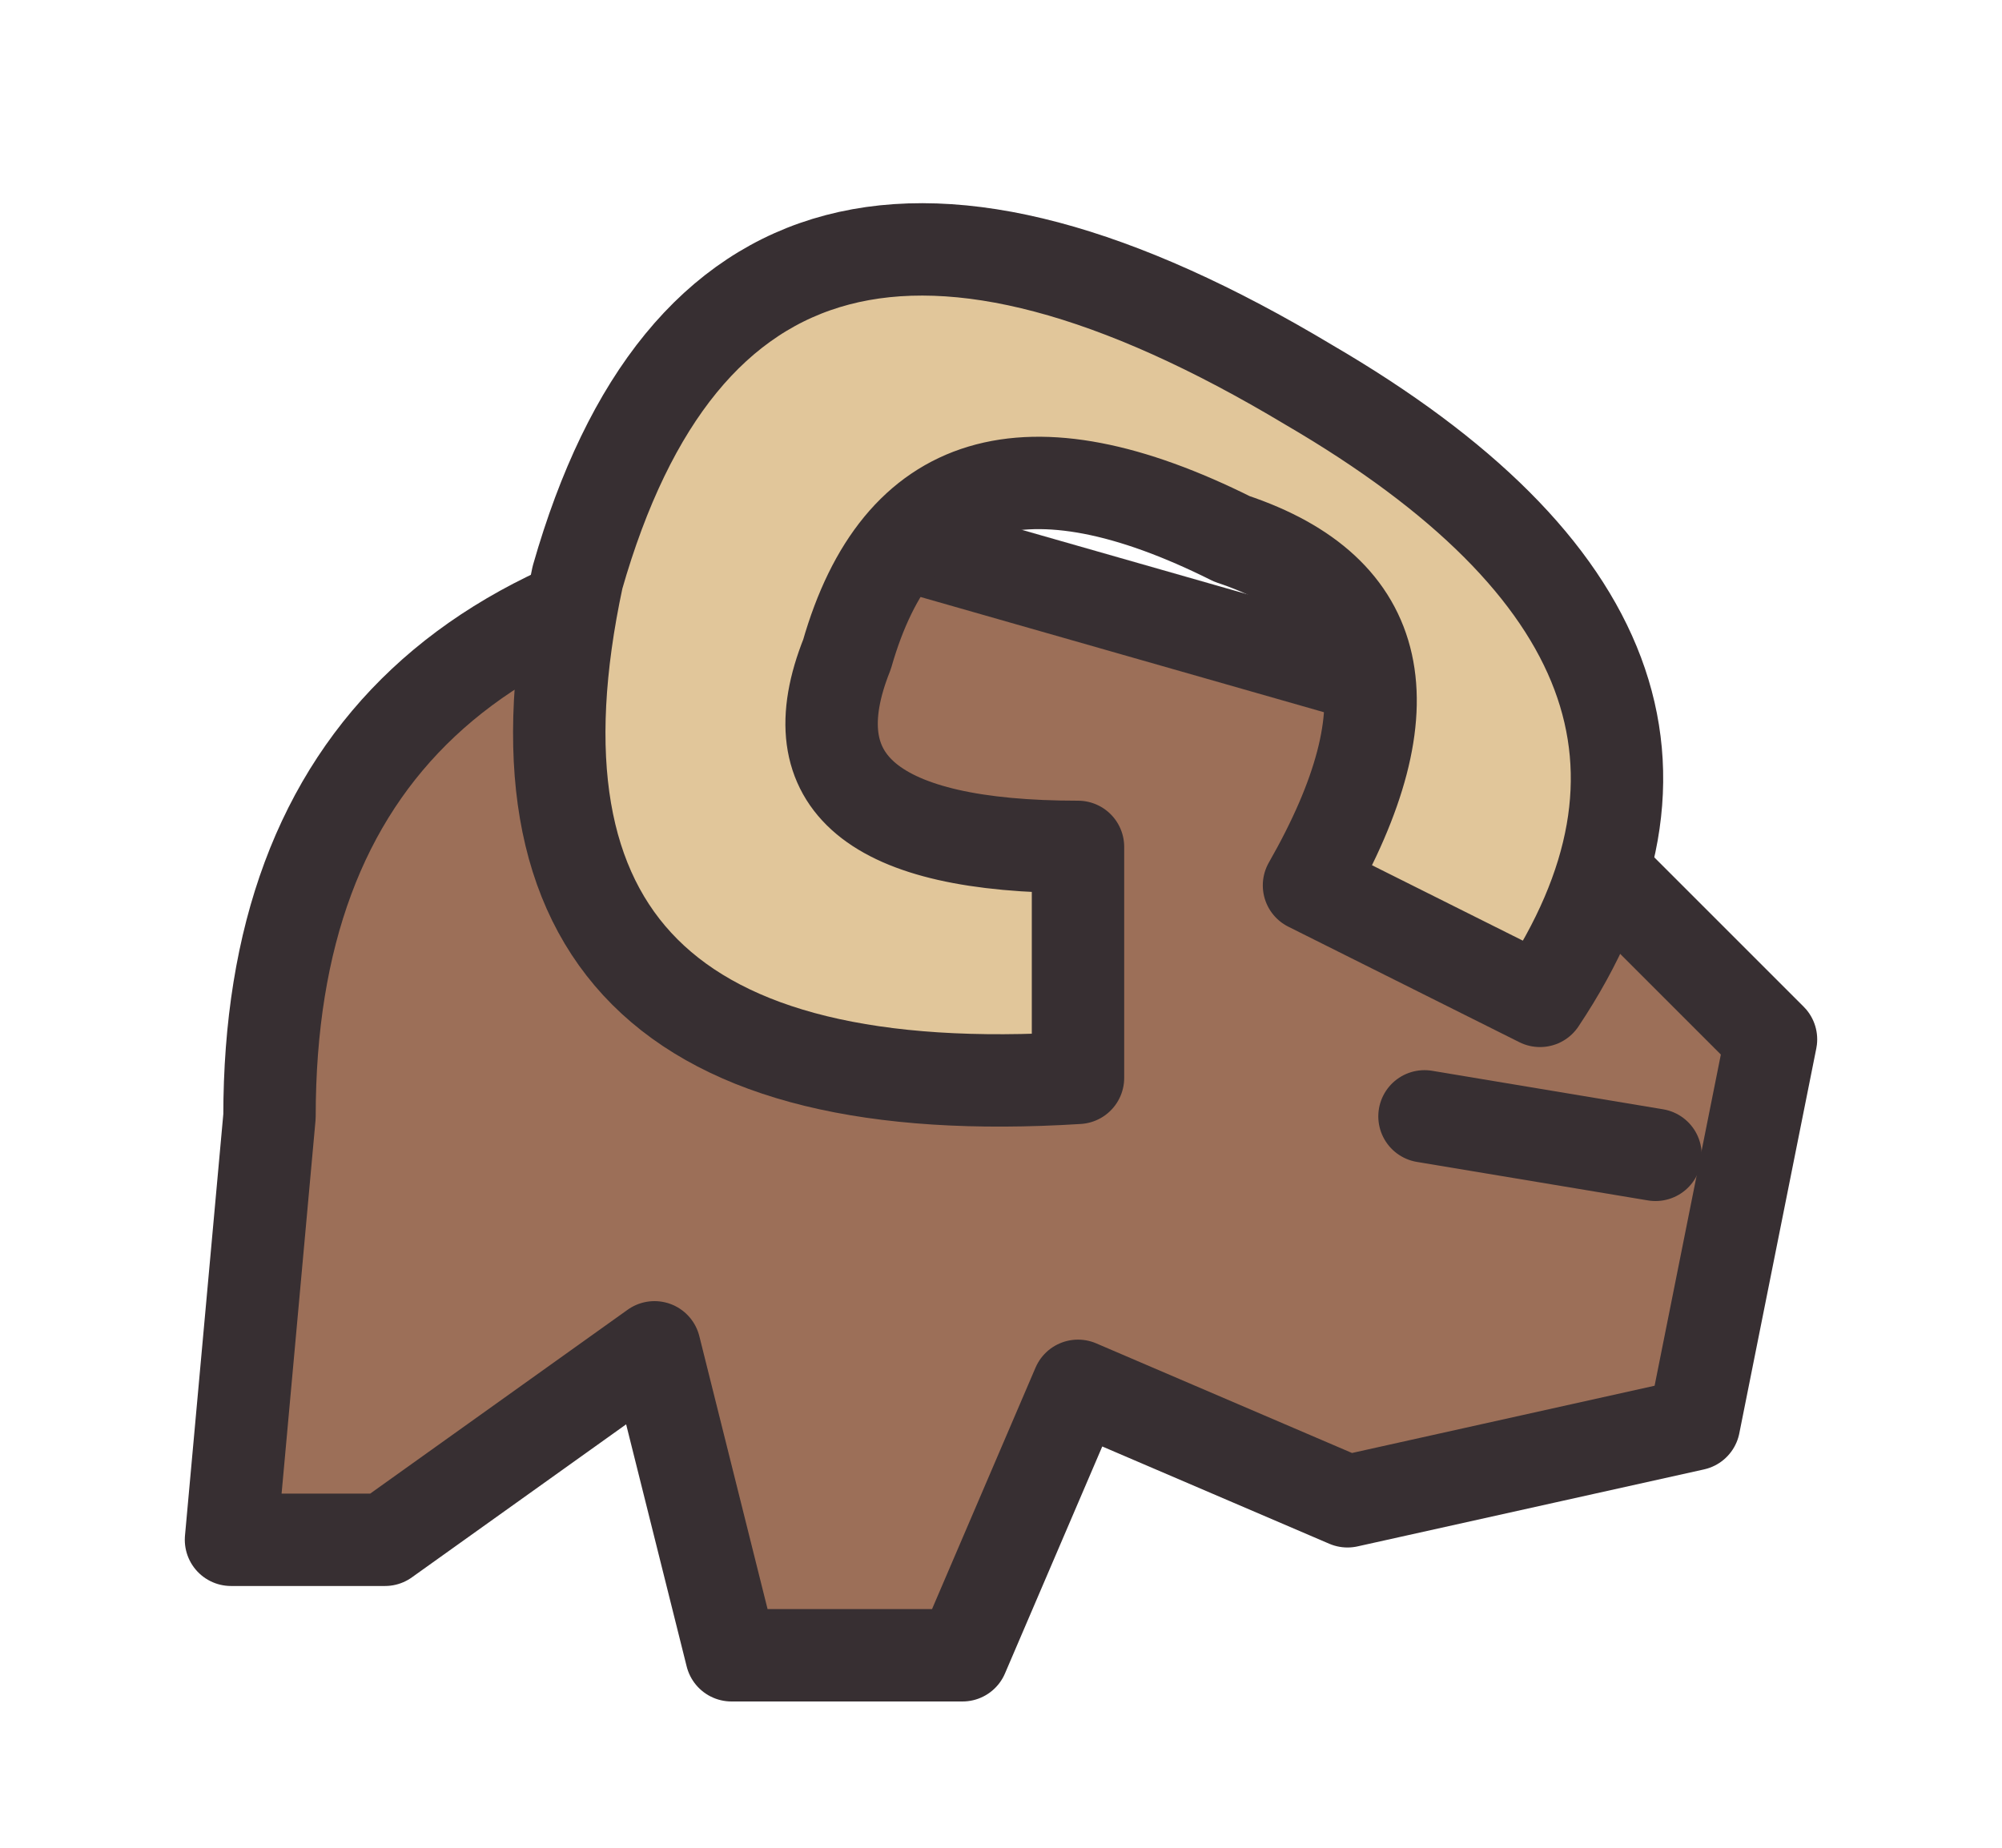
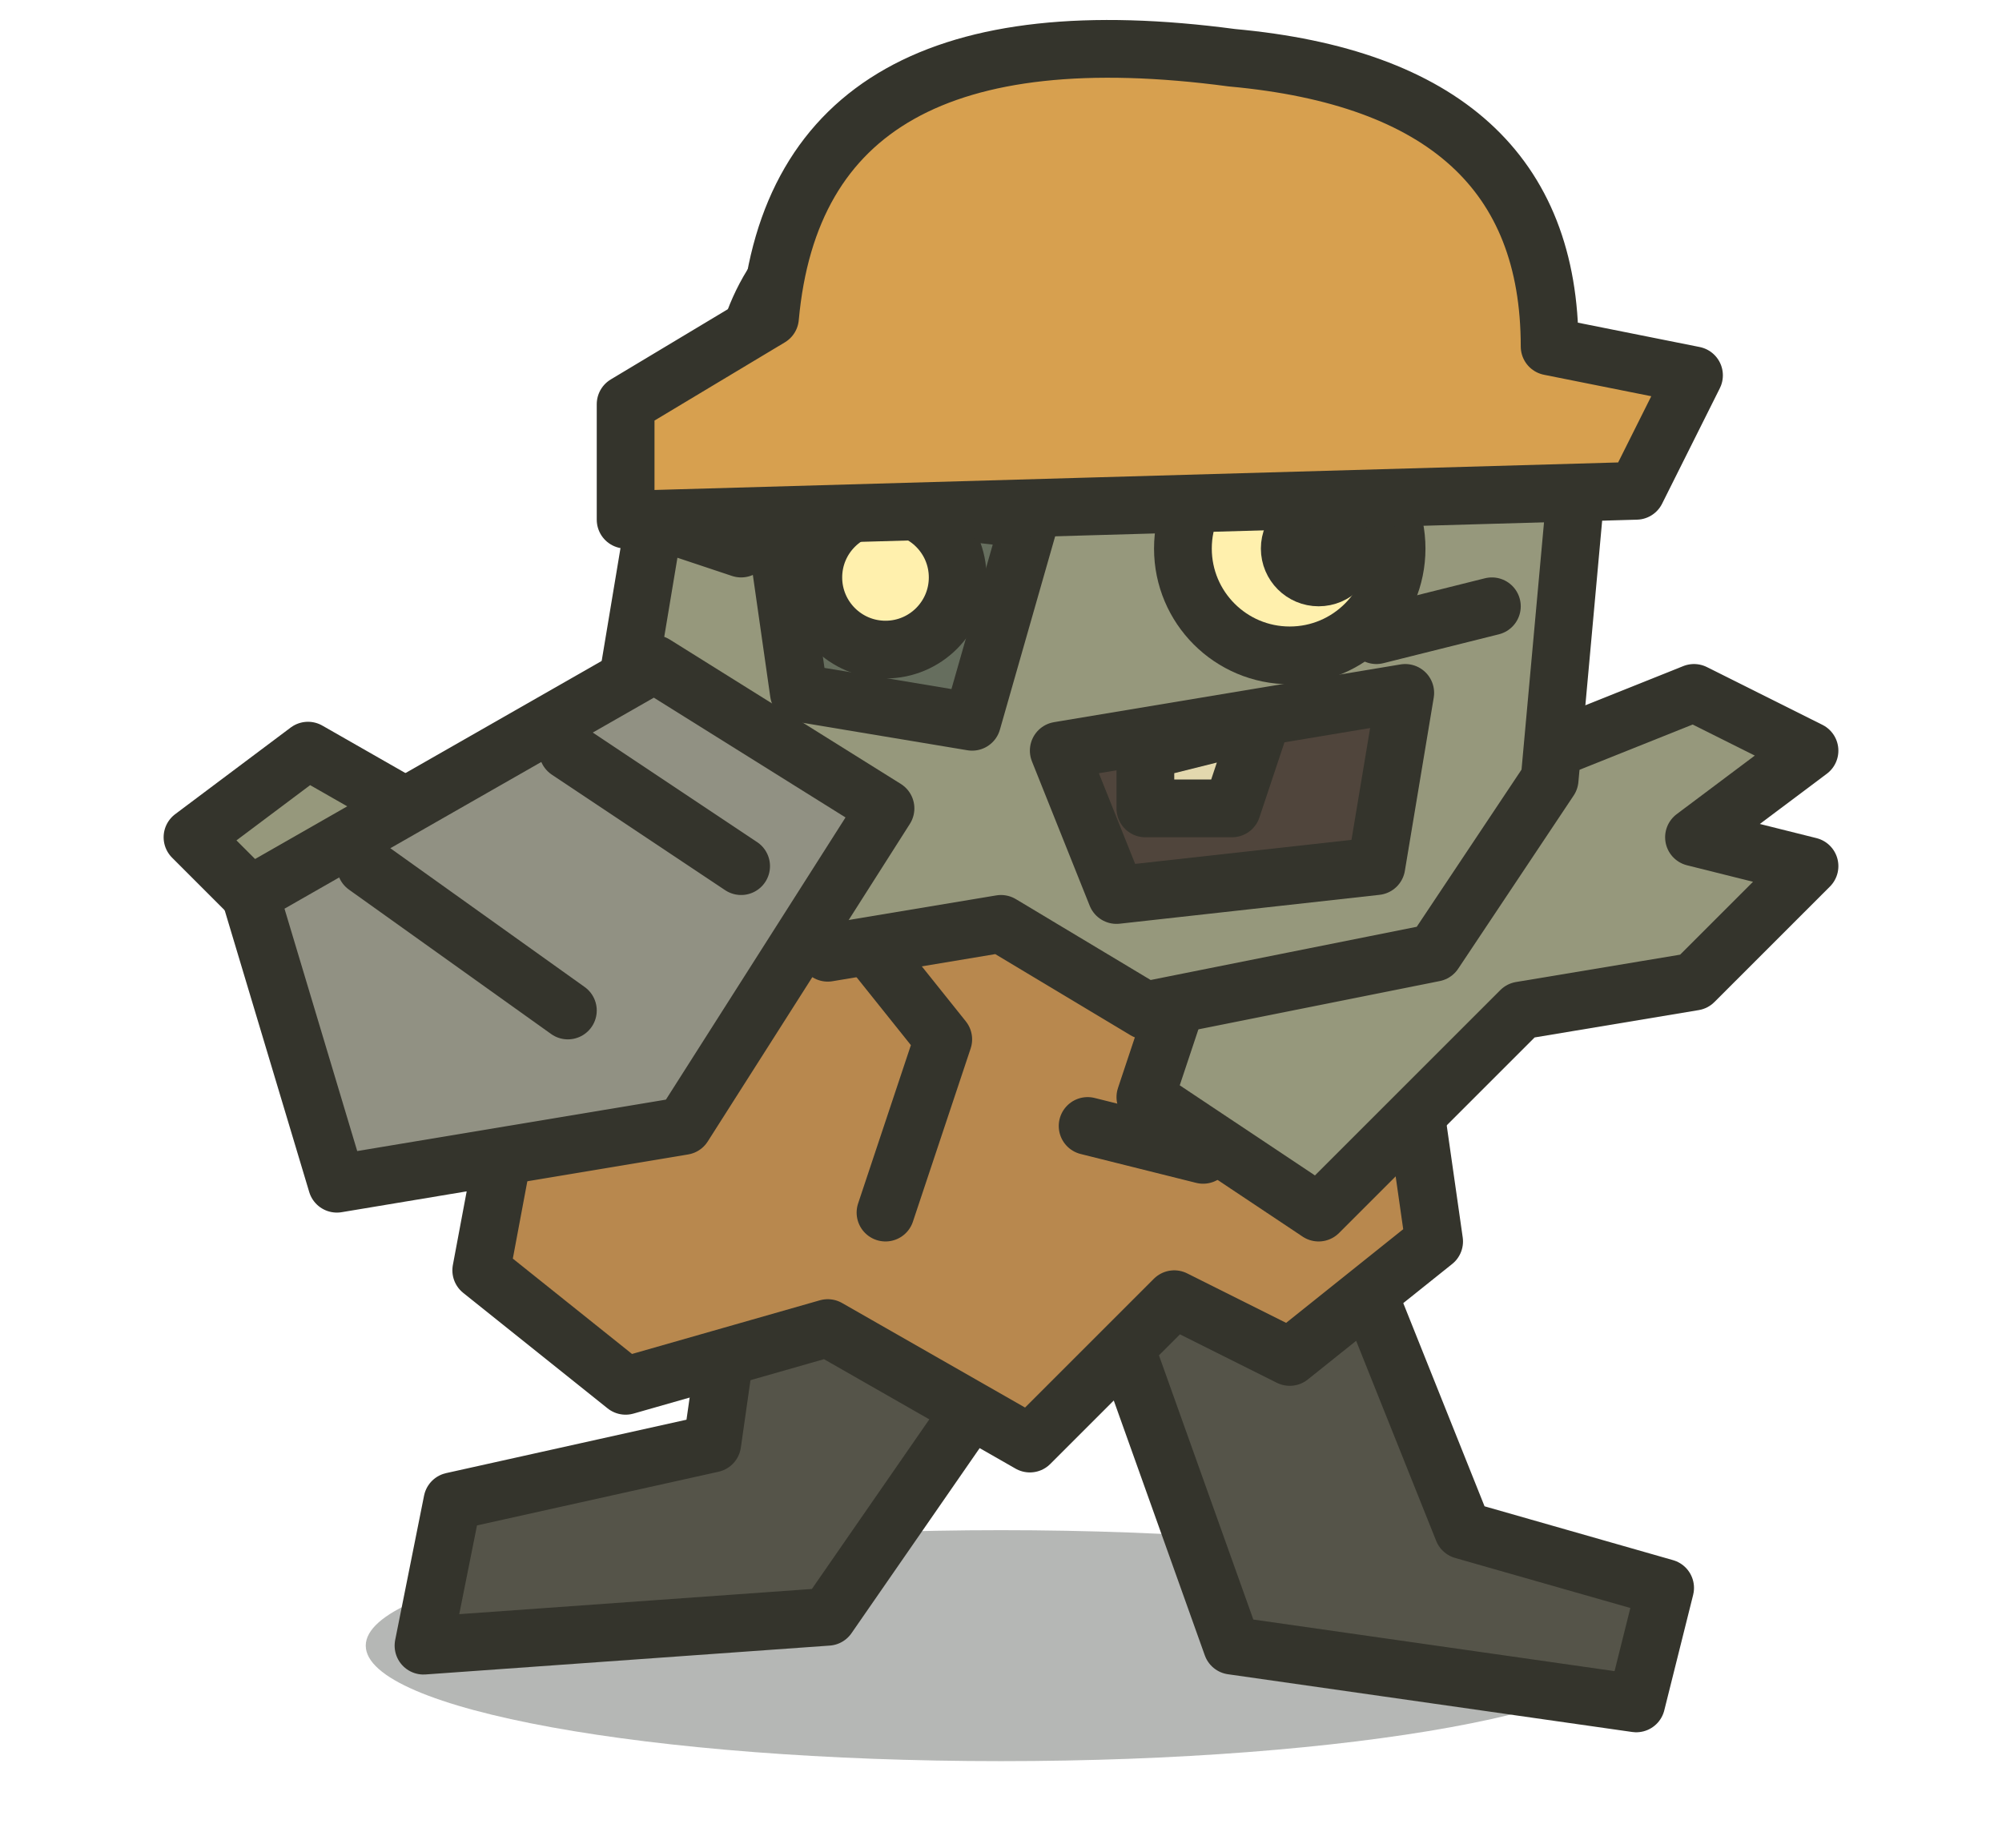
- <svg xmlns="http://www.w3.org/2000/svg" width="52" height="48" viewBox="0 0 50 48">
-   <g stroke="#372f32" stroke-width="2.4" stroke-linecap="round" stroke-linejoin="round">
-     <path fill="#9c6f58" d="M6 29q0-14 16-15l14 4 9 9-2 10-9 2-7-3-3 7h-6l-2-8-7 5H5Z" />
-     <path fill="#e1c69a" d="M27 28Q11 29 14 15 18 1 33 10q12 7 6 16l-6-3q4-7-2-9-8-4-10 3-2 5 6 5Z" />
-     <path d="m36 29 6 1" />
+ <svg xmlns="http://www.w3.org/2000/svg" width="52" height="48" viewBox="0 0 64 64">
+   <ellipse cx="32" cy="57" rx="22" ry="4" fill="#252b27" opacity=".34" />
+   <g stroke="#34342c" stroke-width="2" stroke-linecap="round" stroke-linejoin="round">
+     <path d="M23 43h12l-9 13-14 1 1-5 9-2zm12 0h9l4 10 7 2-1 4-14-2z" fill="#555449" />
+     <path d="M23 28l-8 2-7-4-4 3 6 6 14 3z" fill="#96987c" />
+     <path d="M17 28q7-6 16-4l12 5 2 14-5 4-4-2-5 5-7-4-7 2-5-4z" fill="#b8884e" />
+     <path d="m26 31 4 5-2 6m7-3 4 1" fill="none" />
+     <path d="M40 29l7 2 4-5 5-2 4 2-4 3 4 1-4 4-6 1-7 7-6-4z" fill="#96987c" />
+     <g transform="translate(3 0)">
+       <path d="M20 13q1-8 15-8 13 0 14 11l-1 11-4 6-10 2-5-3-6 1-4-7-3-2 1-6 3 1z" fill="#96987c" />
+       <path d="M21 17l9 1-2 7-6-1z" fill="#666e5e" />
+       <circle cx="25" cy="20" r="2.5" fill="#fff0ad" />
+       <circle cx="39" cy="19" r="3.7" fill="#fff0ad" />
+       <circle cx="40" cy="19" r="1" fill="#403e34" />
+       <path d="M31 26l12-2-1 6-9 1z" fill="#50453c" />
+       <path d="m34 26 4-1-1 3-3 0z" fill="#e3d8ae" />
+       <path d="m19 13 5 1m18 8 4-1" fill="none" />
+       <path d="m16 14 5-3q1-11 16-9 11 1 11 10l5 1-2 4-35 1z" fill="#d7a04f" />
+     </g>
+     <path d="m6 31 14-8 8 5-7 11-12 2z" fill="#919183" />
+     <path d="m10 30 7 5m0-9 6 4" fill="none" />
  </g>
</svg>
